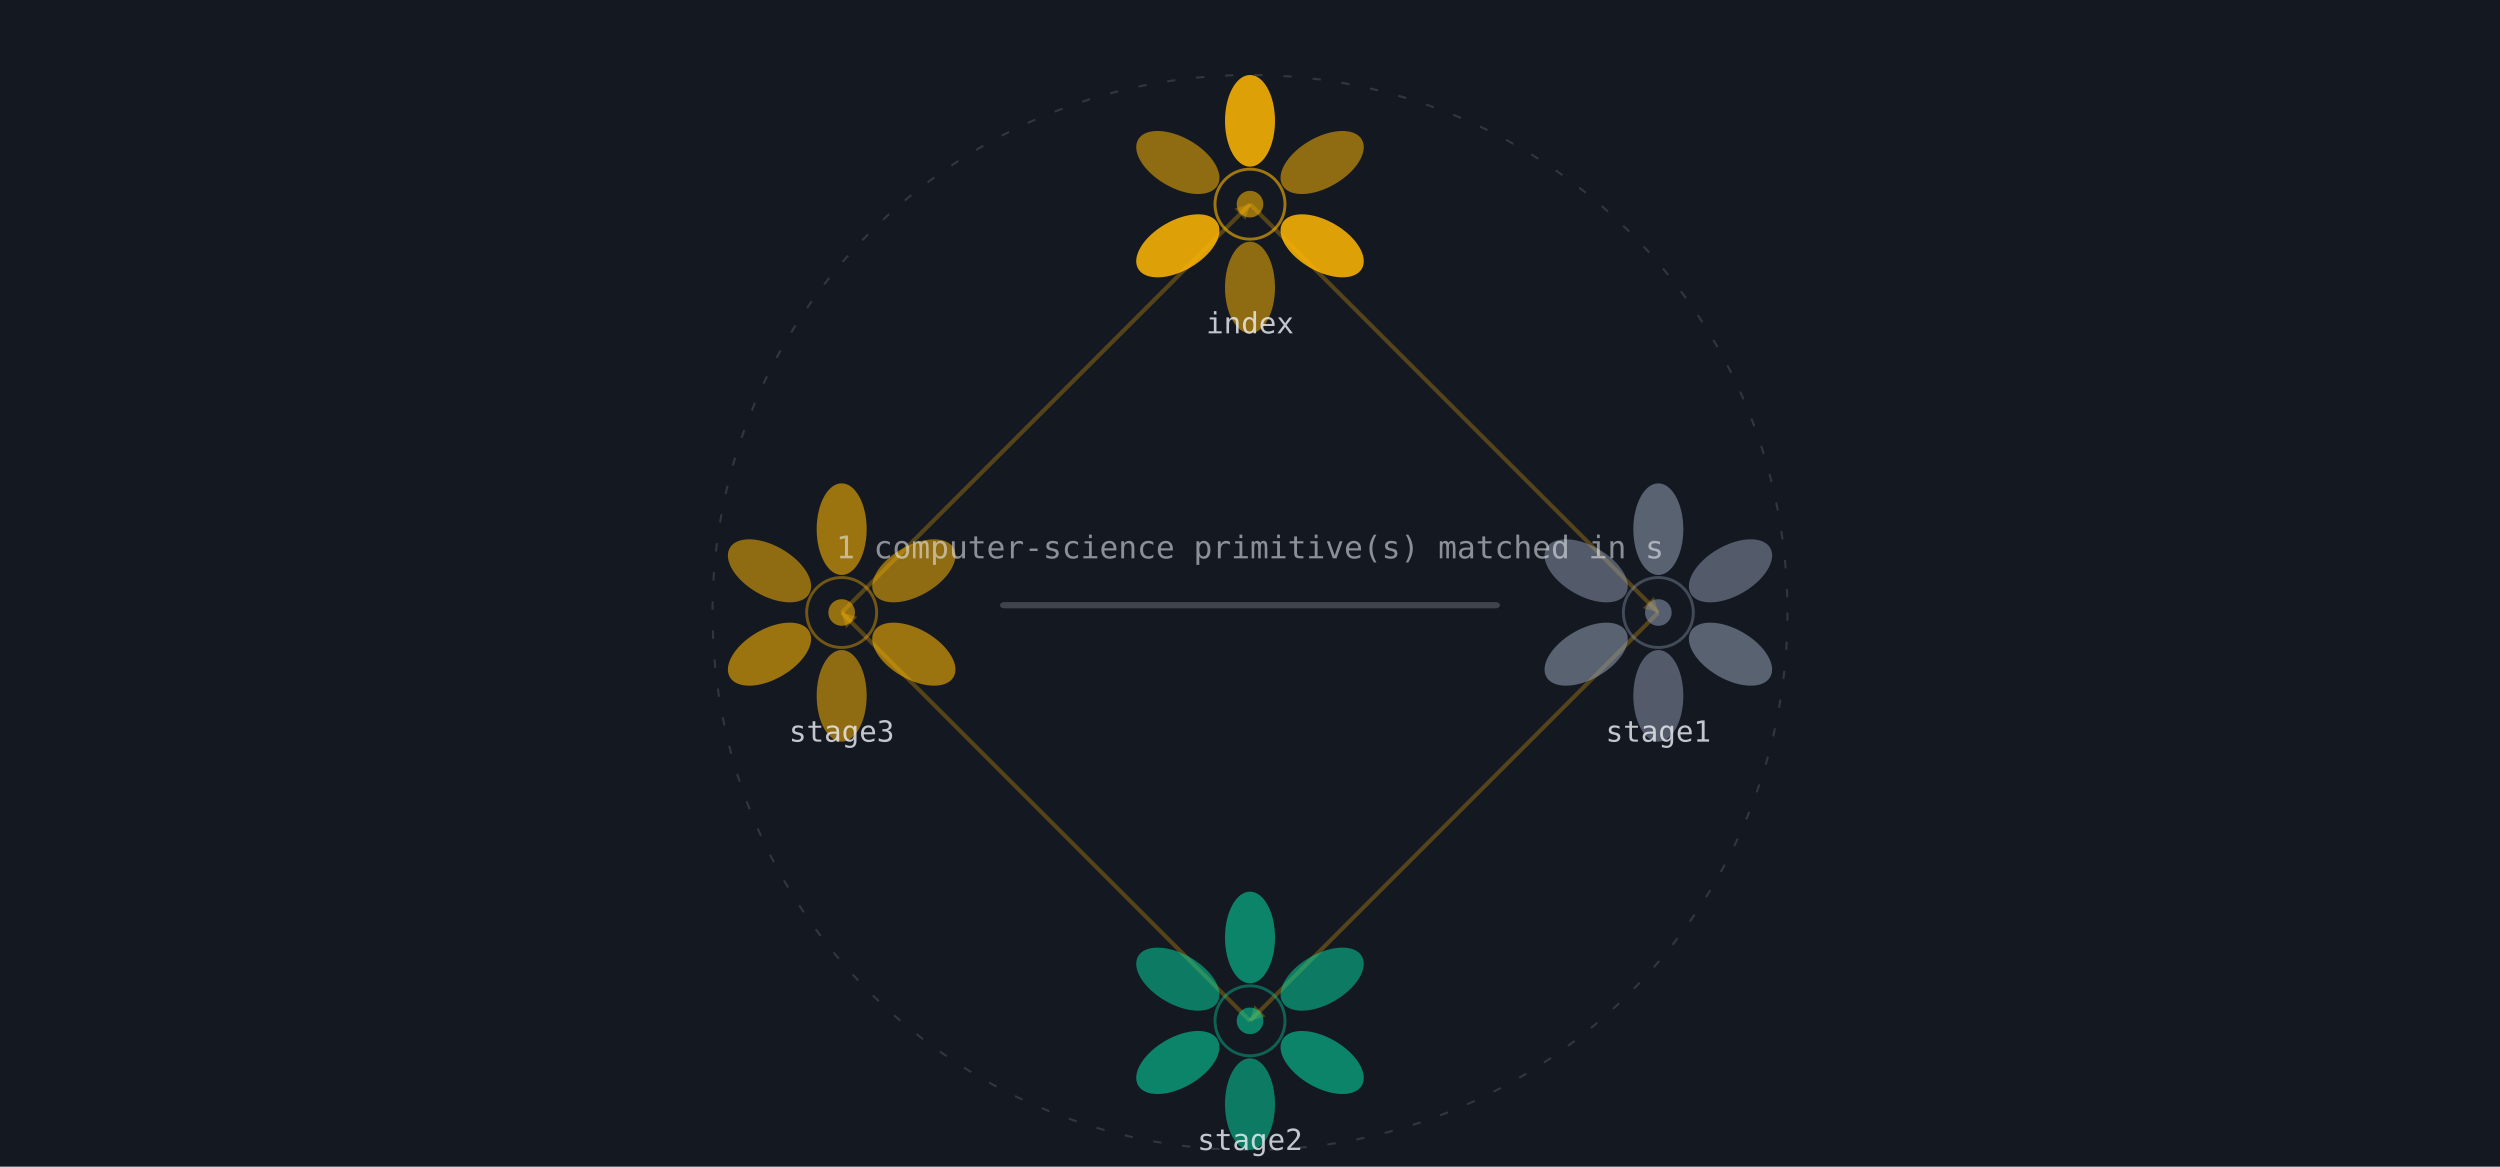
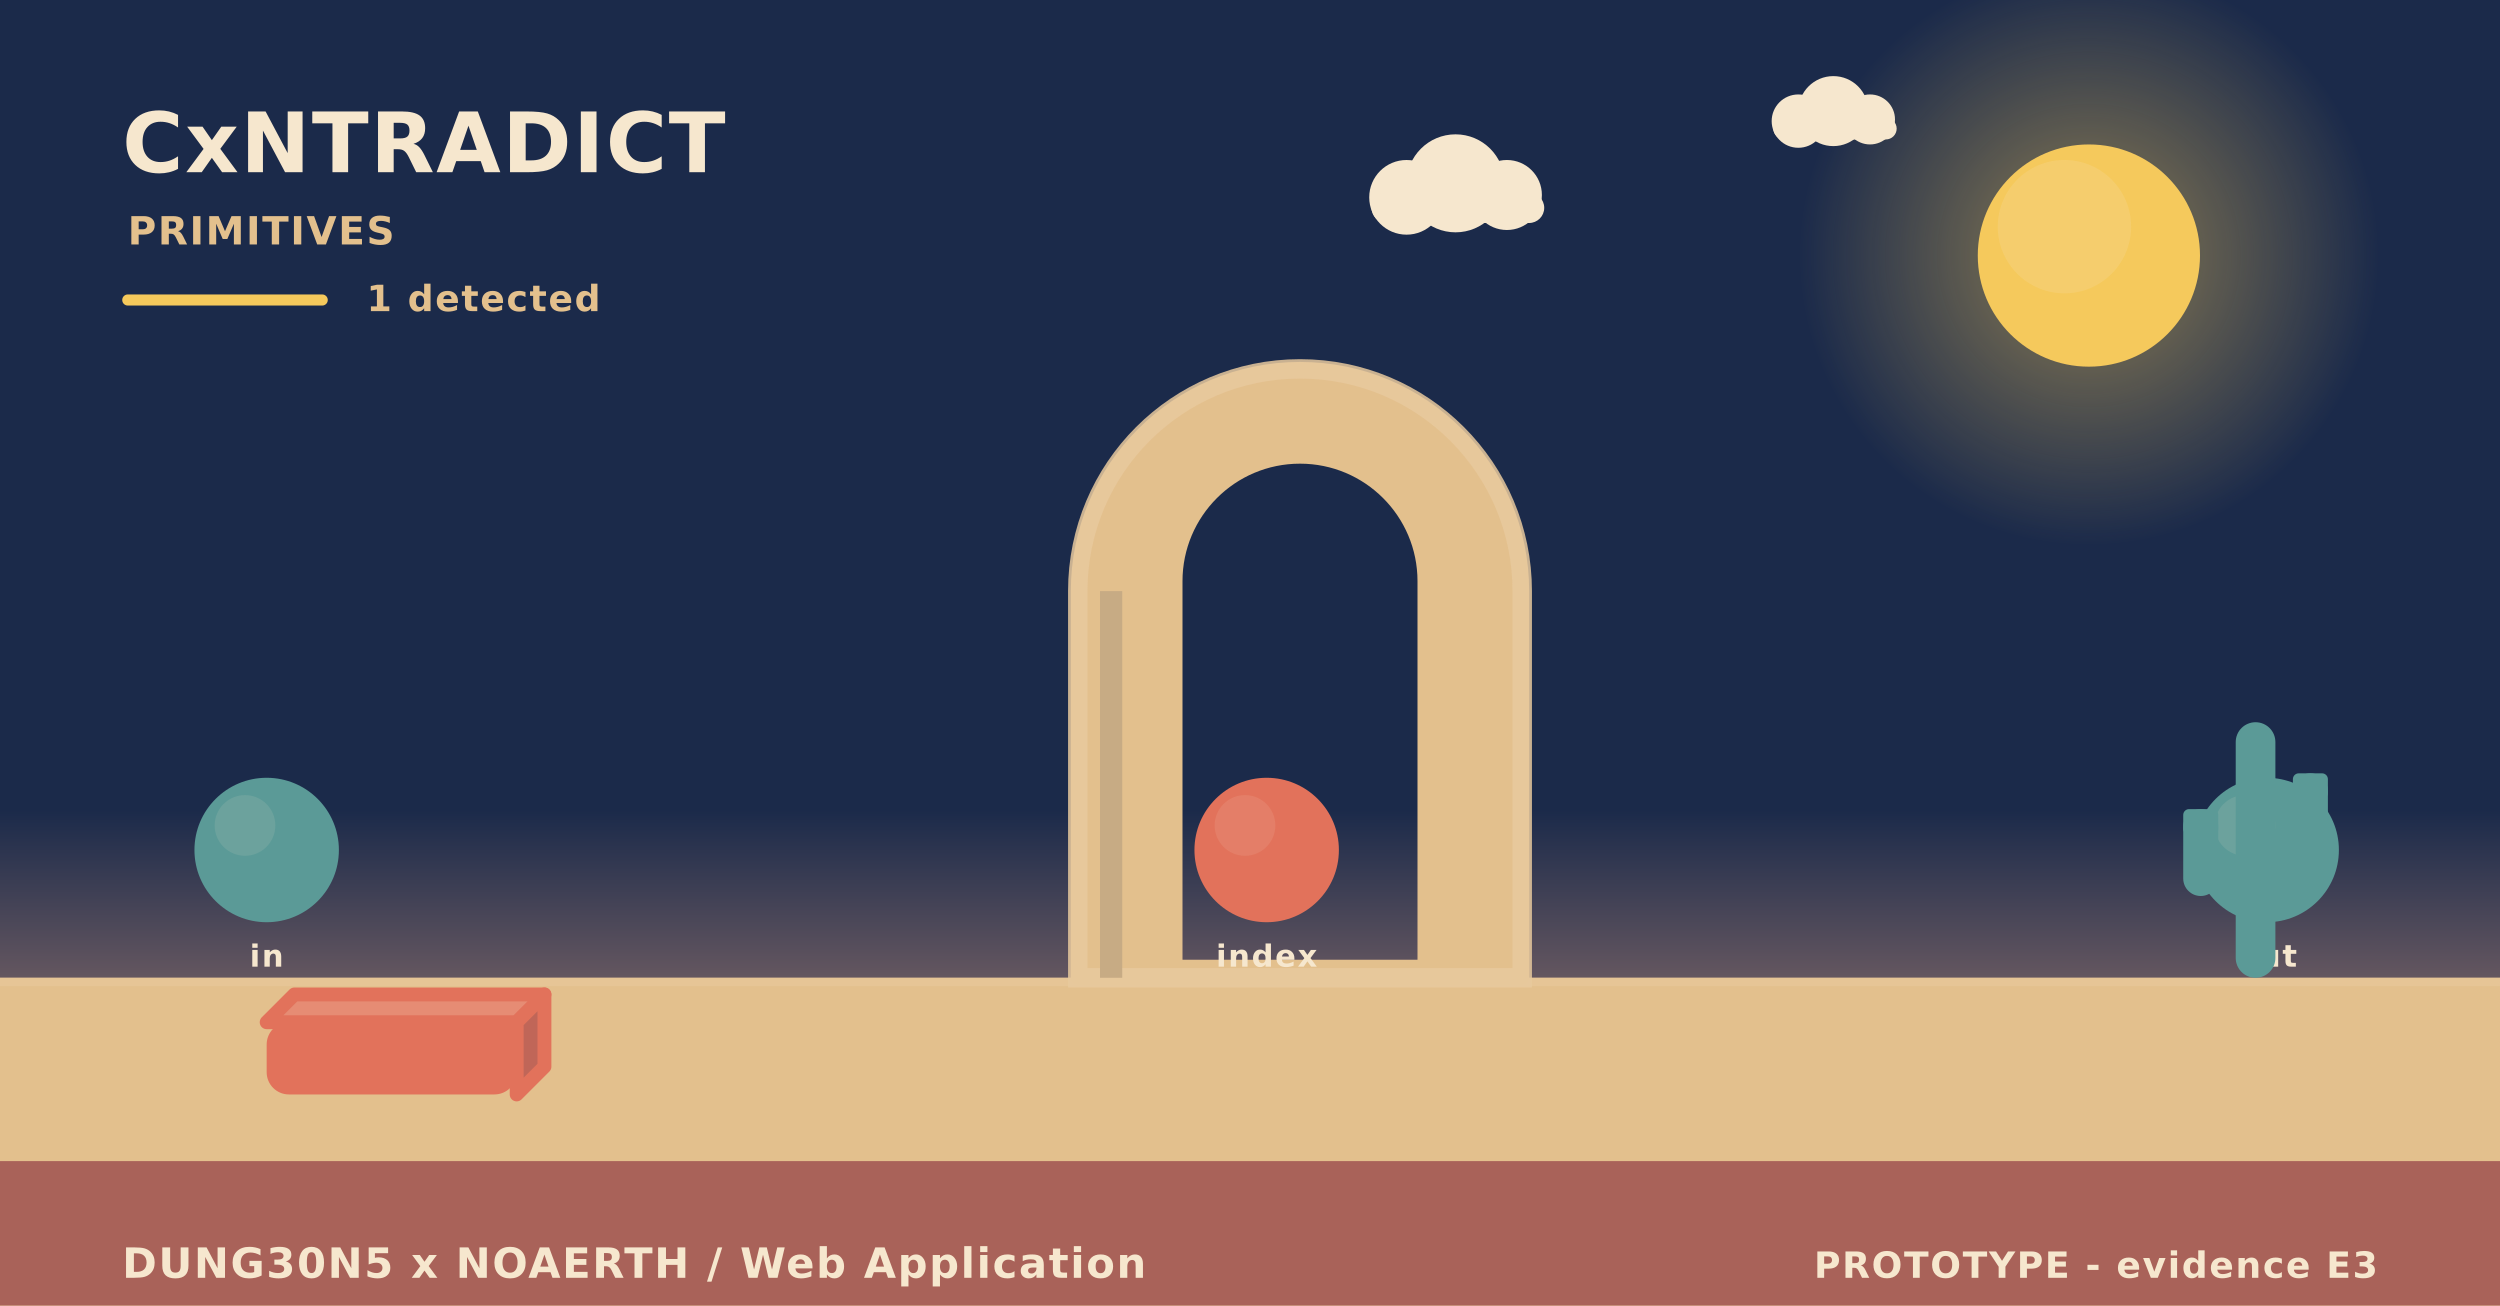
- <svg xmlns="http://www.w3.org/2000/svg" viewBox="0 0 1200 560" width="1200" height="560" role="img" aria-label="CxNTRADICT state machine">
-   <rect width="1200" height="560" fill="#141821" />
-   <defs>
-     <linearGradient id="gs" x1="0" y1="0" x2="1" y2="1">
-       <stop offset="0%" stop-color="#ffb703" />
-       <stop offset="100%" stop-color="#8d99ae" />
-     </linearGradient>
-   </defs>
-   <circle cx="600.00" cy="294.00" r="258.00" fill="none" stroke="rgba(238,241,246,0.140)" stroke-width="1.00" opacity="1.00" stroke-dasharray="4 10" />
-   <line x1="600.00" y1="98.00" x2="796.00" y2="294.00" stroke="rgba(255,183,3,0.500)" stroke-width="2.00" opacity="0.55" />
-   <polygon points="796.00,294.00 793.88,286.50 788.50,291.88" fill="rgba(255,183,3,0.500)" opacity="0.55" />
-   <line x1="796.00" y1="294.00" x2="600.00" y2="490.00" stroke="rgba(255,183,3,0.500)" stroke-width="2.00" opacity="0.55" />
-   <polygon points="600.00,490.00 607.50,487.88 602.12,482.50" fill="rgba(255,183,3,0.500)" opacity="0.55" />
-   <line x1="600.00" y1="490.00" x2="404.00" y2="294.00" stroke="rgba(255,183,3,0.500)" stroke-width="2.00" opacity="0.55" />
-   <polygon points="404.00,294.00 406.12,301.50 411.50,296.12" fill="rgba(255,183,3,0.500)" opacity="0.55" />
-   <line x1="404.00" y1="294.00" x2="600.00" y2="98.00" stroke="rgba(255,183,3,0.500)" stroke-width="2.00" opacity="0.55" />
-   <polygon points="600.00,98.00 592.50,100.12 597.88,105.50" fill="rgba(255,183,3,0.500)" opacity="0.55" />
-   <ellipse cx="600.00" cy="58.00" rx="12.00" ry="22.00" fill="rgba(255,183,3,0.900)" opacity="0.95" transform="rotate(0.0 600.00 58.00)" />
-   <ellipse cx="634.64" cy="78.00" rx="12.00" ry="22.00" fill="rgba(255,183,3,0.550)" opacity="0.95" transform="rotate(60.0 634.64 78.00)" />
-   <ellipse cx="634.64" cy="118.00" rx="12.00" ry="22.00" fill="rgba(255,183,3,0.900)" opacity="0.95" transform="rotate(120.0 634.64 118.00)" />
-   <ellipse cx="600.00" cy="138.00" rx="12.00" ry="22.00" fill="rgba(255,183,3,0.550)" opacity="0.95" transform="rotate(180.0 600.00 138.00)" />
-   <ellipse cx="565.36" cy="118.00" rx="12.00" ry="22.00" fill="rgba(255,183,3,0.900)" opacity="0.95" transform="rotate(240.0 565.36 118.00)" />
-   <ellipse cx="565.36" cy="78.00" rx="12.00" ry="22.00" fill="rgba(255,183,3,0.550)" opacity="0.95" transform="rotate(300.0 565.36 78.00)" />
-   <circle cx="600.00" cy="98.00" r="16.80" fill="none" stroke="rgba(255,183,3,0.900)" stroke-width="1.40" opacity="0.66" />
-   <circle cx="600.00" cy="98.00" r="6.40" fill="rgba(255,183,3,0.550)" opacity="1.00" />
-   <text x="600" y="160" font-family="ui-monospace,Menlo,monospace" font-size="14" fill="rgba(238,241,246,0.800)" text-anchor="middle">index</text>
-   <ellipse cx="796.00" cy="254.00" rx="12.00" ry="22.00" fill="rgba(141,153,174,0.600)" opacity="0.95" transform="rotate(0.0 796.00 254.00)" />
-   <ellipse cx="830.64" cy="274.00" rx="12.00" ry="22.00" fill="rgba(141,153,174,0.550)" opacity="0.95" transform="rotate(60.0 830.64 274.00)" />
-   <ellipse cx="830.64" cy="314.00" rx="12.00" ry="22.00" fill="rgba(141,153,174,0.600)" opacity="0.95" transform="rotate(120.0 830.64 314.00)" />
-   <ellipse cx="796.00" cy="334.00" rx="12.00" ry="22.00" fill="rgba(141,153,174,0.550)" opacity="0.95" transform="rotate(180.0 796.00 334.00)" />
-   <ellipse cx="761.36" cy="314.00" rx="12.00" ry="22.00" fill="rgba(141,153,174,0.600)" opacity="0.95" transform="rotate(240.0 761.36 314.00)" />
-   <ellipse cx="761.36" cy="274.00" rx="12.00" ry="22.00" fill="rgba(141,153,174,0.550)" opacity="0.95" transform="rotate(300.0 761.36 274.00)" />
-   <circle cx="796.00" cy="294.00" r="16.80" fill="none" stroke="rgba(141,153,174,0.600)" stroke-width="1.40" opacity="0.66" />
-   <circle cx="796.00" cy="294.00" r="6.40" fill="rgba(141,153,174,0.550)" opacity="1.00" />
-   <text x="796" y="356" font-family="ui-monospace,Menlo,monospace" font-size="14" fill="rgba(238,241,246,0.800)" text-anchor="middle">stage1</text>
-   <ellipse cx="600.00" cy="450.00" rx="12.00" ry="22.00" fill="rgba(6,214,160,0.600)" opacity="0.95" transform="rotate(0.0 600.00 450.00)" />
-   <ellipse cx="634.64" cy="470.00" rx="12.00" ry="22.00" fill="rgba(6,214,160,0.550)" opacity="0.95" transform="rotate(60.0 634.64 470.00)" />
-   <ellipse cx="634.64" cy="510.00" rx="12.00" ry="22.00" fill="rgba(6,214,160,0.600)" opacity="0.95" transform="rotate(120.0 634.64 510.00)" />
-   <ellipse cx="600.00" cy="530.00" rx="12.00" ry="22.00" fill="rgba(6,214,160,0.550)" opacity="0.95" transform="rotate(180.0 600.00 530.00)" />
-   <ellipse cx="565.36" cy="510.00" rx="12.00" ry="22.00" fill="rgba(6,214,160,0.600)" opacity="0.95" transform="rotate(240.0 565.36 510.00)" />
-   <ellipse cx="565.36" cy="470.00" rx="12.00" ry="22.00" fill="rgba(6,214,160,0.550)" opacity="0.95" transform="rotate(300.0 565.36 470.00)" />
-   <circle cx="600.00" cy="490.00" r="16.80" fill="none" stroke="rgba(6,214,160,0.600)" stroke-width="1.40" opacity="0.66" />
-   <circle cx="600.00" cy="490.00" r="6.40" fill="rgba(6,214,160,0.550)" opacity="1.00" />
-   <text x="600" y="552" font-family="ui-monospace,Menlo,monospace" font-size="14" fill="rgba(238,241,246,0.800)" text-anchor="middle">stage2</text>
-   <ellipse cx="404.00" cy="254.00" rx="12.00" ry="22.00" fill="rgba(255,183,3,0.600)" opacity="0.95" transform="rotate(0.0 404.00 254.00)" />
-   <ellipse cx="438.64" cy="274.00" rx="12.00" ry="22.00" fill="rgba(255,183,3,0.550)" opacity="0.95" transform="rotate(60.0 438.64 274.00)" />
-   <ellipse cx="438.64" cy="314.00" rx="12.00" ry="22.00" fill="rgba(255,183,3,0.600)" opacity="0.95" transform="rotate(120.0 438.64 314.00)" />
-   <ellipse cx="404.00" cy="334.00" rx="12.00" ry="22.00" fill="rgba(255,183,3,0.550)" opacity="0.95" transform="rotate(180.0 404.00 334.00)" />
-   <ellipse cx="369.36" cy="314.00" rx="12.00" ry="22.00" fill="rgba(255,183,3,0.600)" opacity="0.95" transform="rotate(240.0 369.36 314.00)" />
-   <ellipse cx="369.36" cy="274.00" rx="12.00" ry="22.00" fill="rgba(255,183,3,0.550)" opacity="0.95" transform="rotate(300.0 369.36 274.00)" />
-   <circle cx="404.00" cy="294.00" r="16.80" fill="none" stroke="rgba(255,183,3,0.600)" stroke-width="1.40" opacity="0.66" />
-   <circle cx="404.00" cy="294.00" r="6.40" fill="rgba(255,183,3,0.550)" opacity="1.00" />
-   <text x="404" y="356" font-family="ui-monospace,Menlo,monospace" font-size="14" fill="rgba(238,241,246,0.800)" text-anchor="middle">stage3</text>
-   <rect x="480.00" y="289.00" width="240.00" height="3.00" rx="2.00" fill="rgba(238,241,246,0.200)" opacity="1.00" />
-   <text x="600" y="268" font-family="ui-monospace,Menlo,monospace" font-size="15" fill="rgba(238,241,246,0.550)" text-anchor="middle">1 computer-science primitive(s) matched in s</text>
+ <svg xmlns="http://www.w3.org/2000/svg" width="900" height="470" viewBox="0 0 900 470" role="img" aria-label="CxNTRADICT - how it behaves">
+   <linearGradient id="skys" x1="0" y1="0" x2="0" y2="1">
+     <stop offset="0" stop-color="#1b2a4a" />
+     <stop offset="0.62" stop-color="#1b2a4a" />
+     <stop offset="1" stop-color="#f3ad8a" />
+   </linearGradient>
+   <rect width="900" height="470" fill="url(#skys)" />
+   <radialGradient id="suns">
+     <stop offset="0.35" stop-color="#f5c95c" stop-opacity="0.34" />
+     <stop offset="1" stop-color="#f5c95c" stop-opacity="0" />
+   </radialGradient>
+   <circle cx="752" cy="92" r="104" fill="url(#suns)" />
+   <circle cx="752" cy="92" r="40" fill="#f5c95c" />
+   <circle cx="743.2" cy="81.6" r="24" fill="#f5d27e" opacity="0.5" />
+   <g>
+     <circle cx="524" cy="66" r="17.64" fill="#f6e7ce" />
+     <circle cx="506.36" cy="71.04" r="13.44" fill="#f6e7ce" />
+     <circle cx="542.48" cy="70.2" r="12.6" fill="#f6e7ce" />
+     <rect x="493.76" y="69.36" width="62.16" height="10.92" rx="5.46" fill="#f6e7ce" />
+   </g>
+   <g>
+     <circle cx="660" cy="40" r="12.6" fill="#f6e7ce" />
+     <circle cx="647.4" cy="43.6" r="9.6" fill="#f6e7ce" />
+     <circle cx="673.2" cy="43" r="9" fill="#f6e7ce" />
+     <rect x="638.4" y="42.4" width="44.4" height="7.8" rx="3.9" fill="#f6e7ce" />
+   </g>
+   <rect x="0" y="352" width="900" height="118" fill="#e3c08d" />
+   <rect x="0" y="352" width="900" height="3" fill="#e6c596" />
+   <text x="44" y="62" font-family="Verdana,DejaVu Sans,sans-serif" font-size="30" font-weight="700" letter-spacing="0.6" fill="#f6e7ce" text-anchor="start">CxNTRADICT</text>
+   <text x="46" y="88" font-family="Verdana,DejaVu Sans,sans-serif" font-size="14" font-weight="700" letter-spacing="0.6" fill="#e3c08d" text-anchor="start">PRIMITIVES</text>
+   <rect x="44" y="106" width="74" height="4" rx="2" fill="#f5c95c" />
+   <text x="132" y="112" font-family="Verdana,DejaVu Sans,sans-serif" font-size="13" font-weight="700" letter-spacing="0.6" fill="#e3c08d" text-anchor="start">1 detected</text>
+   <path d="M388,352 L388,212.8 A80,80 0 0 1 548,212.8 L548,352 Z M423.2,348 L423.2,209.22 A44.8,44.8 0 0 1 512.8,209.22 L512.8,348 Z" fill="#e3c08d" fill-rule="evenodd" stroke="#e3c08d" stroke-width="5" stroke-linejoin="round" />
+   <path d="M388,352 L388,212.8 A80,80 0 0 1 548,212.8 L548,352 Z" fill="none" stroke="#e8c99d" stroke-width="7" stroke-linecap="round" opacity="0.85" />
+   <rect x="396" y="212.8" width="8" height="139.2" fill="#c7ab84" />
+   <circle cx="96" cy="306" r="26" fill="#5b9a97" />
+   <circle cx="88.2" cy="297.16" r="10.92" fill="#7aa9a2" opacity="0.55" />
+   <text x="96" y="348" font-family="Verdana,DejaVu Sans,sans-serif" font-size="11" font-weight="700" letter-spacing="0.6" fill="#f6e7ce" text-anchor="middle">in</text>
+   <circle cx="456" cy="306" r="26" fill="#e2725b" />
+   <circle cx="448.2" cy="297.16" r="10.92" fill="#e68972" opacity="0.55" />
+   <text x="456" y="348" font-family="Verdana,DejaVu Sans,sans-serif" font-size="11" font-weight="700" letter-spacing="0.6" fill="#f6e7ce" text-anchor="middle">index</text>
+   <circle cx="816" cy="306" r="26" fill="#5b9a97" />
+   <circle cx="808.2" cy="297.16" r="10.92" fill="#7aa9a2" opacity="0.55" />
+   <text x="816" y="348" font-family="Verdana,DejaVu Sans,sans-serif" font-size="11" font-weight="700" letter-spacing="0.6" fill="#f6e7ce" text-anchor="middle">out</text>
+   <path d="M96,368 L186,368 L196,358 L106,358 Z" fill="#e68c74" stroke="#e2725b" stroke-width="5" stroke-linejoin="round" />
+   <path d="M186,368 L196,358 L196,384 L186,394 Z" fill="#c06658" stroke="#e2725b" stroke-width="5" stroke-linejoin="round" />
+   <rect x="96" y="368" width="90" height="26" rx="8" fill="#e2725b" />
+   <rect x="804.86" y="260" width="14.28" height="92" rx="7.14" fill="#5b9a97" />
+   <rect x="785.96" y="291.28" width="12.6" height="31.28" rx="6.3" fill="#5b9a97" />
+   <rect x="785.96" y="291.28" width="12.6" height="9.2" rx="2.1" fill="#5b9a97" />
+   <rect x="825.44" y="278.4" width="12.6" height="31.28" rx="6.3" fill="#5b9a97" />
+   <rect x="825.44" y="278.4" width="12.6" height="9.2" rx="2.1" fill="#5b9a97" />
+   <rect x="0" y="418" width="900" height="52" rx="0" fill="#a65c56" opacity="0.94" />
+   <text x="44" y="460" font-family="Verdana,DejaVu Sans,sans-serif" font-size="15" font-weight="700" letter-spacing="0.6" fill="#f6e7ce" text-anchor="start">DUNG30N5 x NOAERTH  /  Web Application</text>
+   <text x="856" y="460" font-family="Verdana,DejaVu Sans,sans-serif" font-size="13" font-weight="700" letter-spacing="0.6" fill="#f6e7ce" text-anchor="end">PROTOTYPE  -  evidence E3</text>
</svg>
